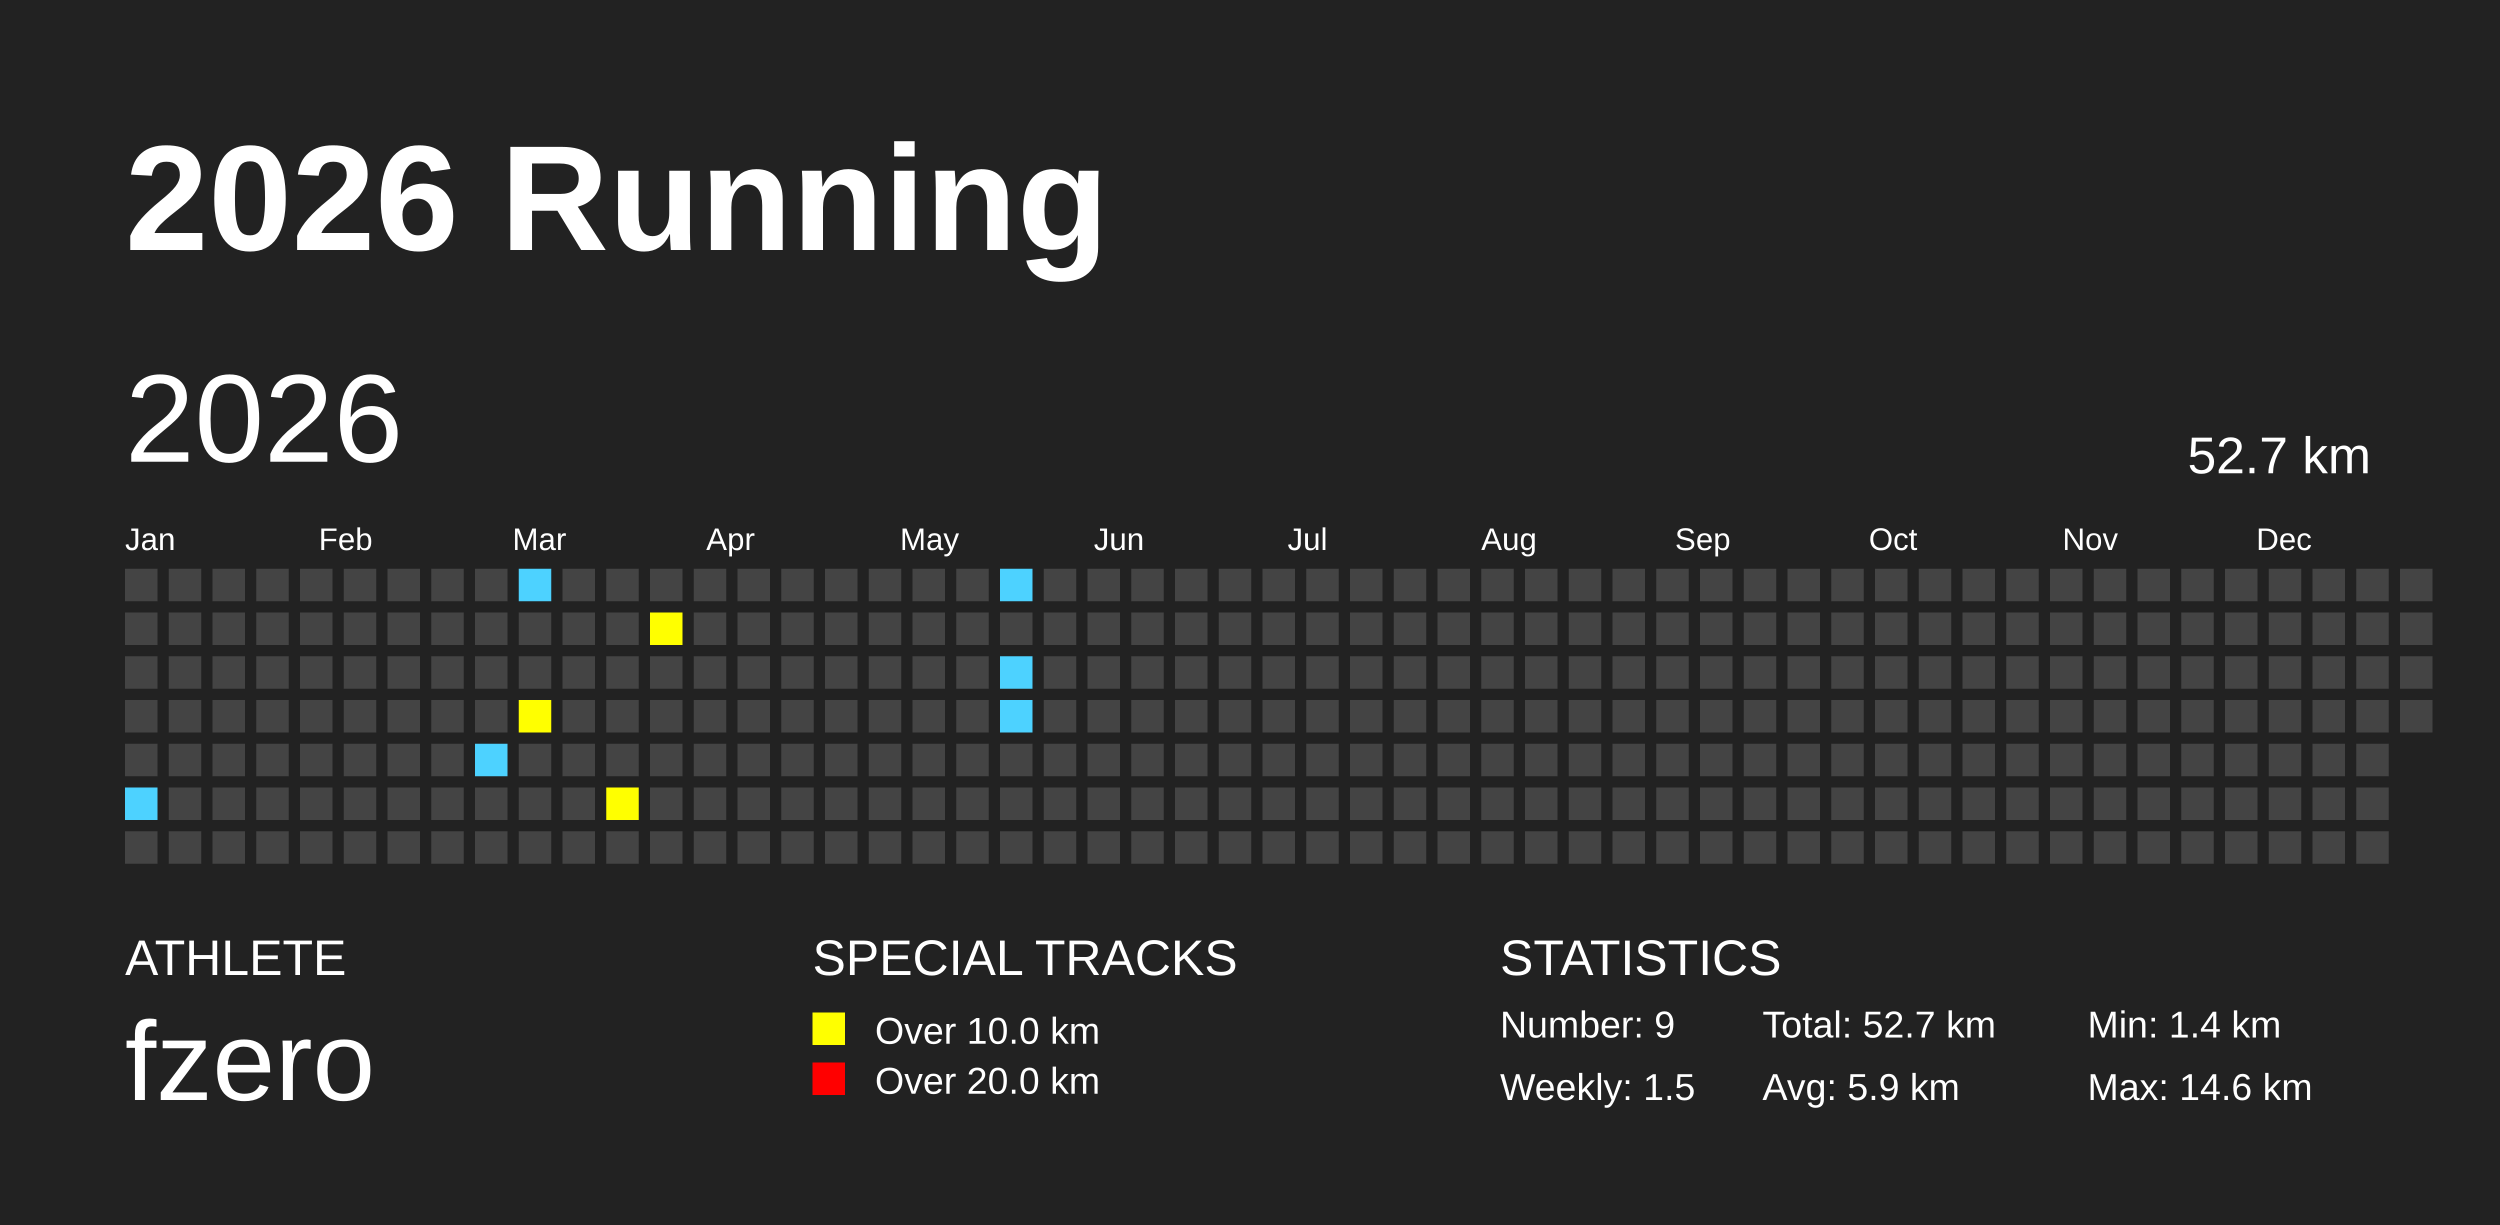
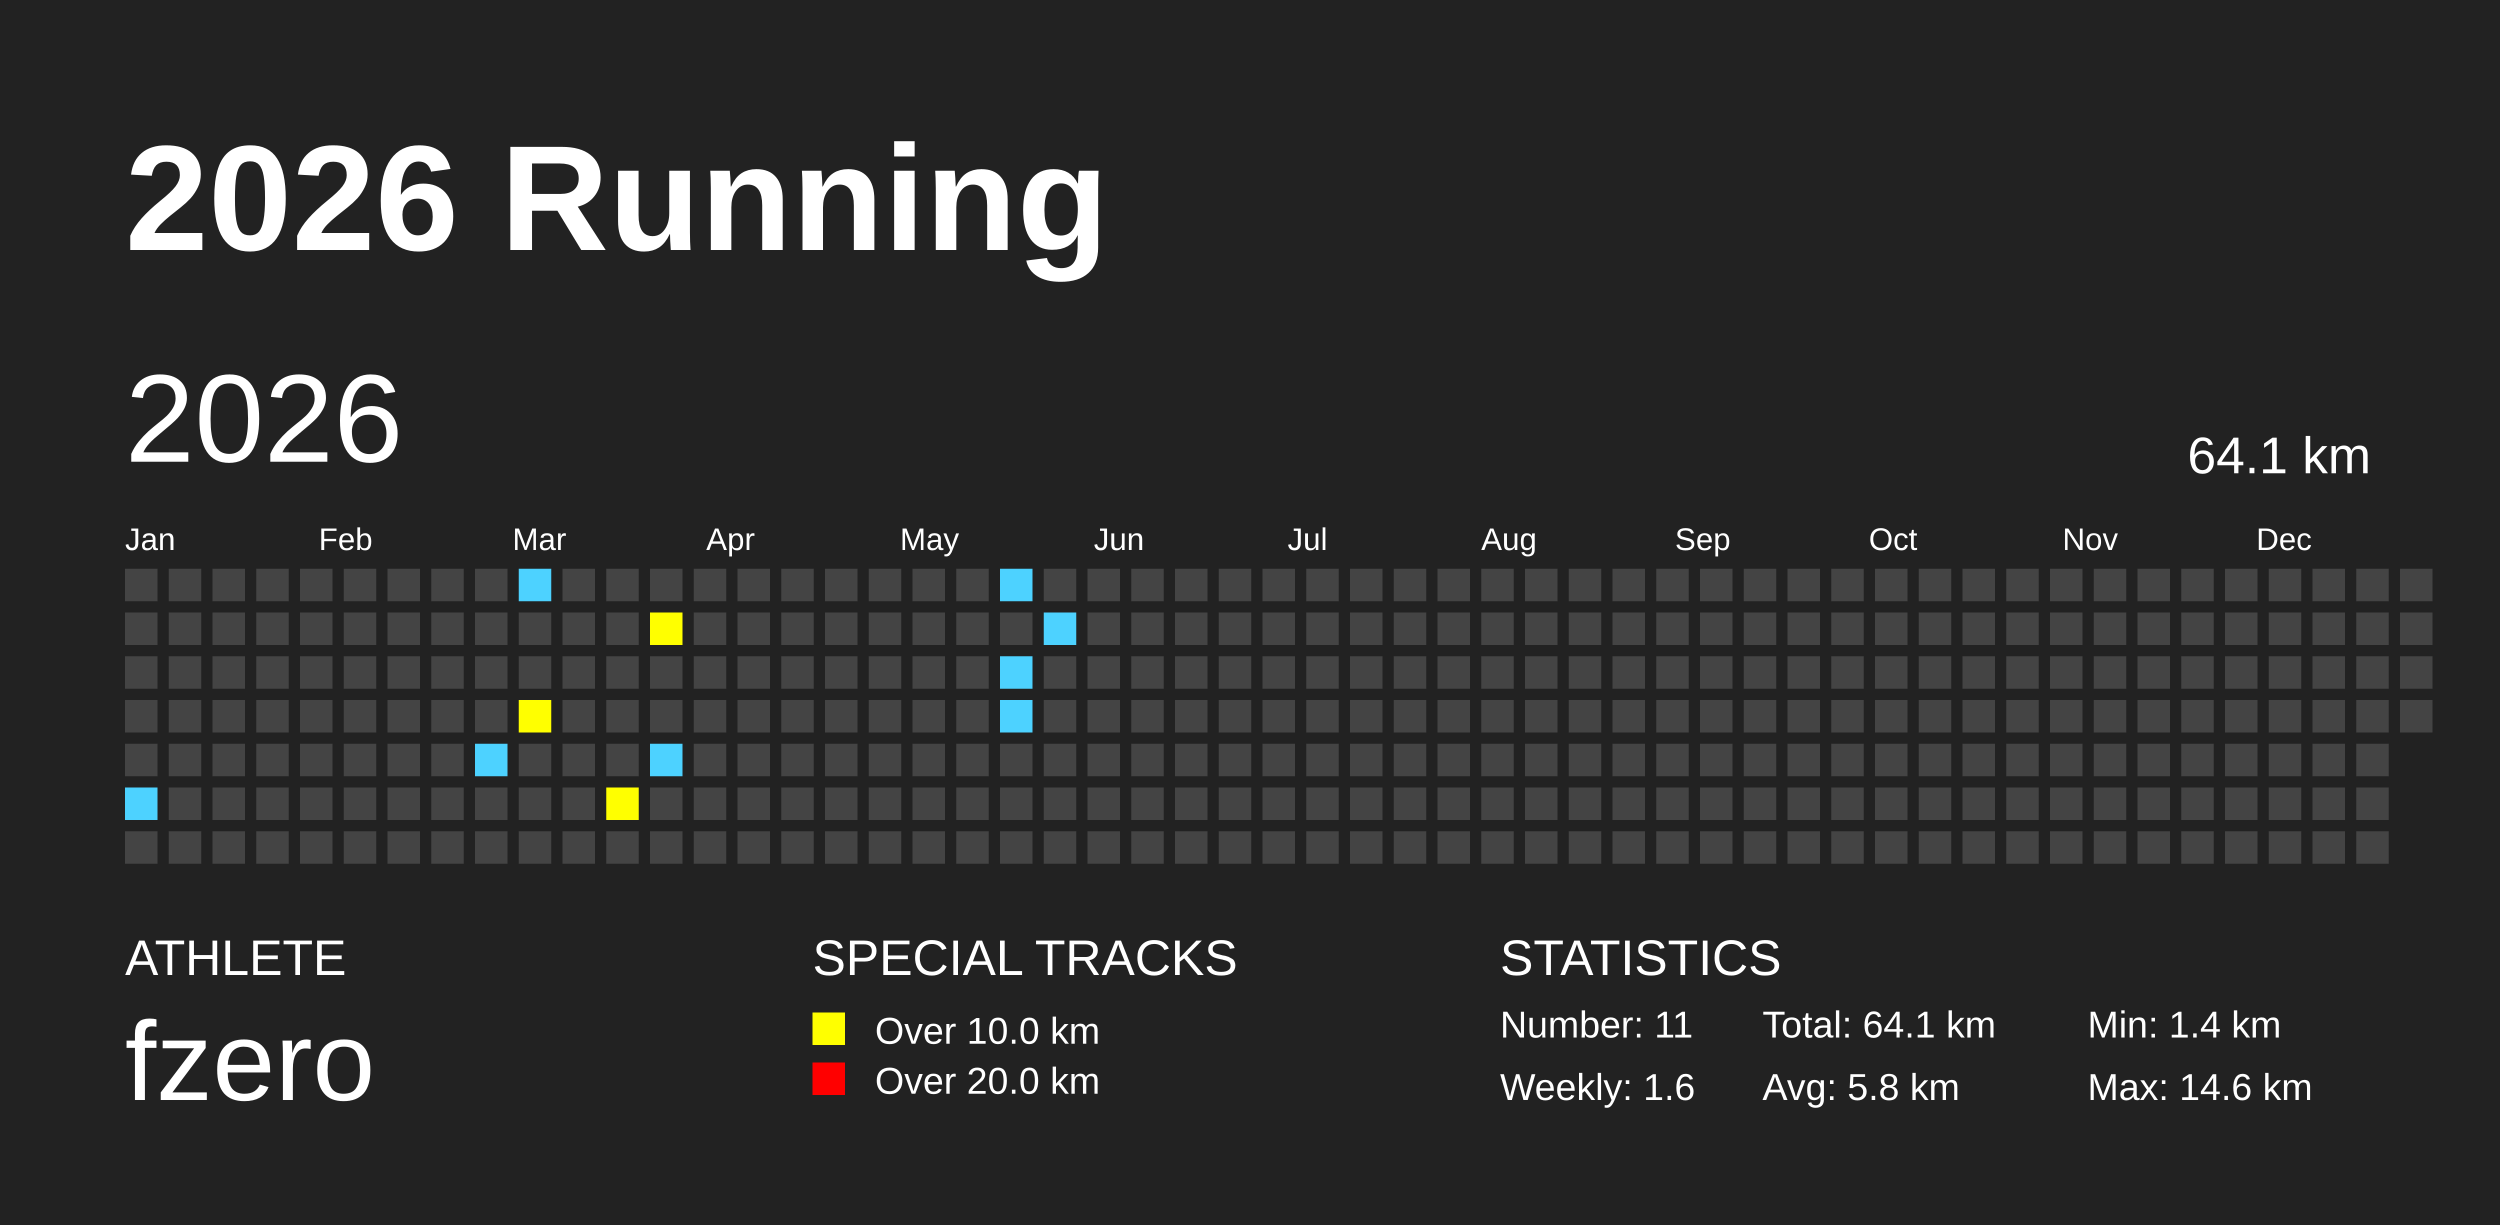
<svg xmlns="http://www.w3.org/2000/svg" baseProfile="full" height="98mm" version="1.1" viewBox="0,0,200,98" width="200mm">
  <defs />
  <rect fill="#222222" height="98" width="200" x="0" y="0" />
  <text fill="#FFFFFF" style="font-size:12px; font-family:Arial; font-weight:bold;" x="10" y="20">2026 Running</text>
  <text fill="#FFFFFF" style="font-size:4px; font-family:Arial" x="10" y="78">ATHLETE</text>
  <text fill="#FFFFFF" style="font-size:9px; font-family:Arial" x="10" y="88">fzero</text>
  <text fill="#FFFFFF" style="font-size:4px; font-family:Arial" x="65" y="78">SPECIAL TRACKS</text>
  <rect fill="yellow" height="2.6" width="2.6" x="65" y="81" />
  <text fill="#FFFFFF" style="font-size:3px; font-family:Arial" x="70" y="83.5">Over 10.0 km</text>
  <rect fill="red" height="2.6" width="2.6" x="65" y="85" />
  <text fill="#FFFFFF" style="font-size:3px; font-family:Arial" x="70" y="87.5">Over 20.0 km</text>
  <text fill="#FFFFFF" style="font-size:4px; font-family:Arial" x="120" y="78">STATISTICS</text>
-   <text fill="#FFFFFF" style="font-size:3px; font-family:Arial" x="120" y="83">Number: 9</text>
-   <text fill="#FFFFFF" style="font-size:3px; font-family:Arial" x="120" y="88">Weekly: 1.5</text>
-   <text fill="#FFFFFF" style="font-size:3px; font-family:Arial" x="141" y="83">Total: 52.7 km</text>
-   <text fill="#FFFFFF" style="font-size:3px; font-family:Arial" x="141" y="88">Avg: 5.9 km</text>
+   <text fill="#FFFFFF" style="font-size:3px; font-family:Arial" x="120" y="83">Number: 11</text>
+   <text fill="#FFFFFF" style="font-size:3px; font-family:Arial" x="120" y="88">Weekly: 1.6</text>
+   <text fill="#FFFFFF" style="font-size:3px; font-family:Arial" x="141" y="83">Total: 64.1 km</text>
+   <text fill="#FFFFFF" style="font-size:3px; font-family:Arial" x="141" y="88">Avg: 5.8 km</text>
  <text fill="#FFFFFF" style="font-size:3px; font-family:Arial" x="167" y="83">Min: 1.4 km</text>
  <text fill="#FFFFFF" style="font-size:3px; font-family:Arial" x="167" y="88">Max: 14.6 km</text>
  <text dominant-baseline="hanging" fill="#FFFFFF" style="font-size:10.0px; font-family:Arial;" x="10" y="30">2026</text>
-   <text dominant-baseline="hanging" fill="#FFFFFF" style="font-size:4.125px; font-family:Arial;" x="175" y="35">52.7 km</text>
+   <text dominant-baseline="hanging" fill="#FFFFFF" style="font-size:4.125px; font-family:Arial;" x="175" y="35">64.1 km</text>
  <text fill="#FFFFFF" style="font-size:2.5px; font-family:Arial" x="10.0" y="44">Jan</text>
  <text fill="#FFFFFF" style="font-size:2.5px; font-family:Arial" x="25.5" y="44">Feb</text>
  <text fill="#FFFFFF" style="font-size:2.5px; font-family:Arial" x="41.0" y="44">Mar</text>
  <text fill="#FFFFFF" style="font-size:2.5px; font-family:Arial" x="56.5" y="44">Apr</text>
  <text fill="#FFFFFF" style="font-size:2.5px; font-family:Arial" x="72.0" y="44">May</text>
  <text fill="#FFFFFF" style="font-size:2.5px; font-family:Arial" x="87.5" y="44">Jun</text>
  <text fill="#FFFFFF" style="font-size:2.5px; font-family:Arial" x="103.0" y="44">Jul</text>
  <text fill="#FFFFFF" style="font-size:2.5px; font-family:Arial" x="118.5" y="44">Aug</text>
  <text fill="#FFFFFF" style="font-size:2.5px; font-family:Arial" x="134.0" y="44">Sep</text>
  <text fill="#FFFFFF" style="font-size:2.5px; font-family:Arial" x="149.5" y="44">Oct</text>
  <text fill="#FFFFFF" style="font-size:2.5px; font-family:Arial" x="165.0" y="44">Nov</text>
  <text fill="#FFFFFF" style="font-size:2.5px; font-family:Arial" x="180.5" y="44">Dec</text>
  <rect fill="#444444" height="2.6" width="2.6" x="10.0" y="45.5" />
  <rect fill="#444444" height="2.6" width="2.6" x="10.0" y="49.0" />
  <rect fill="#444444" height="2.6" width="2.6" x="10.0" y="52.5" />
  <rect fill="#444444" height="2.6" width="2.6" x="10.0" y="56.0" />
  <rect fill="#444444" height="2.6" width="2.6" x="10.0" y="59.5" />
  <rect fill="#4DD2FF" height="2.6" width="2.6" x="10.0" y="63.0" />
  <rect fill="#444444" height="2.6" width="2.6" x="10.0" y="66.5" />
  <rect fill="#444444" height="2.6" width="2.6" x="13.5" y="45.5" />
  <rect fill="#444444" height="2.6" width="2.6" x="13.5" y="49.0" />
  <rect fill="#444444" height="2.6" width="2.6" x="13.5" y="52.5" />
  <rect fill="#444444" height="2.6" width="2.6" x="13.5" y="56.0" />
  <rect fill="#444444" height="2.6" width="2.6" x="13.5" y="59.5" />
  <rect fill="#444444" height="2.6" width="2.6" x="13.5" y="63.0" />
  <rect fill="#444444" height="2.6" width="2.6" x="13.5" y="66.5" />
  <rect fill="#444444" height="2.6" width="2.6" x="17.0" y="45.5" />
  <rect fill="#444444" height="2.6" width="2.6" x="17.0" y="49.0" />
  <rect fill="#444444" height="2.6" width="2.6" x="17.0" y="52.5" />
  <rect fill="#444444" height="2.6" width="2.6" x="17.0" y="56.0" />
  <rect fill="#444444" height="2.6" width="2.6" x="17.0" y="59.5" />
  <rect fill="#444444" height="2.6" width="2.6" x="17.0" y="63.0" />
  <rect fill="#444444" height="2.6" width="2.6" x="17.0" y="66.5" />
  <rect fill="#444444" height="2.6" width="2.6" x="20.5" y="45.5" />
  <rect fill="#444444" height="2.6" width="2.6" x="20.5" y="49.0" />
  <rect fill="#444444" height="2.6" width="2.6" x="20.5" y="52.5" />
  <rect fill="#444444" height="2.6" width="2.6" x="20.5" y="56.0" />
  <rect fill="#444444" height="2.6" width="2.6" x="20.5" y="59.5" />
  <rect fill="#444444" height="2.6" width="2.6" x="20.5" y="63.0" />
  <rect fill="#444444" height="2.6" width="2.6" x="20.5" y="66.5" />
  <rect fill="#444444" height="2.6" width="2.6" x="24.0" y="45.5" />
  <rect fill="#444444" height="2.6" width="2.6" x="24.0" y="49.0" />
  <rect fill="#444444" height="2.6" width="2.6" x="24.0" y="52.5" />
  <rect fill="#444444" height="2.6" width="2.6" x="24.0" y="56.0" />
  <rect fill="#444444" height="2.6" width="2.6" x="24.0" y="59.5" />
  <rect fill="#444444" height="2.6" width="2.6" x="24.0" y="63.0" />
  <rect fill="#444444" height="2.6" width="2.6" x="24.0" y="66.5" />
  <rect fill="#444444" height="2.6" width="2.6" x="27.5" y="45.5" />
  <rect fill="#444444" height="2.6" width="2.6" x="27.5" y="49.0" />
  <rect fill="#444444" height="2.6" width="2.6" x="27.5" y="52.5" />
  <rect fill="#444444" height="2.6" width="2.6" x="27.5" y="56.0" />
  <rect fill="#444444" height="2.6" width="2.6" x="27.5" y="59.5" />
  <rect fill="#444444" height="2.6" width="2.6" x="27.5" y="63.0" />
  <rect fill="#444444" height="2.6" width="2.6" x="27.5" y="66.5" />
  <rect fill="#444444" height="2.6" width="2.6" x="31.0" y="45.5" />
  <rect fill="#444444" height="2.6" width="2.6" x="31.0" y="49.0" />
  <rect fill="#444444" height="2.6" width="2.6" x="31.0" y="52.5" />
  <rect fill="#444444" height="2.6" width="2.6" x="31.0" y="56.0" />
  <rect fill="#444444" height="2.6" width="2.6" x="31.0" y="59.5" />
  <rect fill="#444444" height="2.6" width="2.6" x="31.0" y="63.0" />
  <rect fill="#444444" height="2.6" width="2.6" x="31.0" y="66.5" />
  <rect fill="#444444" height="2.6" width="2.6" x="34.5" y="45.5" />
  <rect fill="#444444" height="2.6" width="2.6" x="34.5" y="49.0" />
  <rect fill="#444444" height="2.6" width="2.6" x="34.5" y="52.5" />
  <rect fill="#444444" height="2.6" width="2.6" x="34.5" y="56.0" />
  <rect fill="#444444" height="2.6" width="2.6" x="34.5" y="59.5" />
  <rect fill="#444444" height="2.6" width="2.6" x="34.5" y="63.0" />
  <rect fill="#444444" height="2.6" width="2.6" x="34.5" y="66.5" />
  <rect fill="#444444" height="2.6" width="2.6" x="38.0" y="45.5" />
  <rect fill="#444444" height="2.6" width="2.6" x="38.0" y="49.0" />
  <rect fill="#444444" height="2.6" width="2.6" x="38.0" y="52.5" />
  <rect fill="#444444" height="2.6" width="2.6" x="38.0" y="56.0" />
  <rect fill="#4DD2FF" height="2.6" width="2.6" x="38.0" y="59.5" />
  <rect fill="#444444" height="2.6" width="2.6" x="38.0" y="63.0" />
  <rect fill="#444444" height="2.6" width="2.6" x="38.0" y="66.5" />
  <rect fill="#4DD2FF" height="2.6" width="2.6" x="41.5" y="45.5" />
  <rect fill="#444444" height="2.6" width="2.6" x="41.5" y="49.0" />
  <rect fill="#444444" height="2.6" width="2.6" x="41.5" y="52.5" />
  <rect fill="yellow" height="2.6" width="2.6" x="41.5" y="56.0" />
  <rect fill="#444444" height="2.6" width="2.6" x="41.5" y="59.5" />
  <rect fill="#444444" height="2.6" width="2.6" x="41.5" y="63.0" />
  <rect fill="#444444" height="2.6" width="2.6" x="41.5" y="66.5" />
  <rect fill="#444444" height="2.6" width="2.6" x="45.0" y="45.5" />
  <rect fill="#444444" height="2.6" width="2.6" x="45.0" y="49.0" />
  <rect fill="#444444" height="2.6" width="2.6" x="45.0" y="52.5" />
  <rect fill="#444444" height="2.6" width="2.6" x="45.0" y="56.0" />
  <rect fill="#444444" height="2.6" width="2.6" x="45.0" y="59.5" />
  <rect fill="#444444" height="2.6" width="2.6" x="45.0" y="63.0" />
  <rect fill="#444444" height="2.6" width="2.6" x="45.0" y="66.5" />
  <rect fill="#444444" height="2.6" width="2.6" x="48.5" y="45.5" />
  <rect fill="#444444" height="2.6" width="2.6" x="48.5" y="49.0" />
  <rect fill="#444444" height="2.6" width="2.6" x="48.5" y="52.5" />
  <rect fill="#444444" height="2.6" width="2.6" x="48.5" y="56.0" />
  <rect fill="#444444" height="2.6" width="2.6" x="48.5" y="59.5" />
  <rect fill="yellow" height="2.6" width="2.6" x="48.5" y="63.0" />
  <rect fill="#444444" height="2.6" width="2.6" x="48.5" y="66.5" />
  <rect fill="#444444" height="2.6" width="2.6" x="52.0" y="45.5" />
  <rect fill="yellow" height="2.6" width="2.6" x="52.0" y="49.0" />
  <rect fill="#444444" height="2.6" width="2.6" x="52.0" y="52.5" />
  <rect fill="#444444" height="2.6" width="2.6" x="52.0" y="56.0" />
-   <rect fill="#444444" height="2.6" width="2.6" x="52.0" y="59.5" />
+   <rect fill="#4DD2FF" height="2.6" width="2.6" x="52.0" y="59.5" />
  <rect fill="#444444" height="2.6" width="2.6" x="52.0" y="63.0" />
  <rect fill="#444444" height="2.6" width="2.6" x="52.0" y="66.5" />
  <rect fill="#444444" height="2.6" width="2.6" x="55.5" y="45.5" />
  <rect fill="#444444" height="2.6" width="2.6" x="55.5" y="49.0" />
  <rect fill="#444444" height="2.6" width="2.6" x="55.5" y="52.5" />
  <rect fill="#444444" height="2.6" width="2.6" x="55.5" y="56.0" />
  <rect fill="#444444" height="2.6" width="2.6" x="55.5" y="59.5" />
  <rect fill="#444444" height="2.6" width="2.6" x="55.5" y="63.0" />
  <rect fill="#444444" height="2.6" width="2.6" x="55.5" y="66.5" />
  <rect fill="#444444" height="2.6" width="2.6" x="59.0" y="45.5" />
  <rect fill="#444444" height="2.6" width="2.6" x="59.0" y="49.0" />
  <rect fill="#444444" height="2.6" width="2.6" x="59.0" y="52.5" />
  <rect fill="#444444" height="2.6" width="2.6" x="59.0" y="56.0" />
  <rect fill="#444444" height="2.6" width="2.6" x="59.0" y="59.5" />
  <rect fill="#444444" height="2.6" width="2.6" x="59.0" y="63.0" />
  <rect fill="#444444" height="2.6" width="2.6" x="59.0" y="66.5" />
  <rect fill="#444444" height="2.6" width="2.6" x="62.5" y="45.5" />
  <rect fill="#444444" height="2.6" width="2.6" x="62.5" y="49.0" />
  <rect fill="#444444" height="2.6" width="2.6" x="62.5" y="52.5" />
  <rect fill="#444444" height="2.6" width="2.6" x="62.5" y="56.0" />
  <rect fill="#444444" height="2.6" width="2.6" x="62.5" y="59.5" />
  <rect fill="#444444" height="2.6" width="2.6" x="62.5" y="63.0" />
  <rect fill="#444444" height="2.6" width="2.6" x="62.5" y="66.5" />
  <rect fill="#444444" height="2.6" width="2.6" x="66.0" y="45.5" />
  <rect fill="#444444" height="2.6" width="2.6" x="66.0" y="49.0" />
  <rect fill="#444444" height="2.6" width="2.6" x="66.0" y="52.5" />
  <rect fill="#444444" height="2.6" width="2.6" x="66.0" y="56.0" />
  <rect fill="#444444" height="2.6" width="2.6" x="66.0" y="59.5" />
  <rect fill="#444444" height="2.6" width="2.6" x="66.0" y="63.0" />
  <rect fill="#444444" height="2.6" width="2.6" x="66.0" y="66.5" />
  <rect fill="#444444" height="2.6" width="2.6" x="69.5" y="45.5" />
  <rect fill="#444444" height="2.6" width="2.6" x="69.5" y="49.0" />
  <rect fill="#444444" height="2.6" width="2.6" x="69.5" y="52.5" />
  <rect fill="#444444" height="2.6" width="2.6" x="69.5" y="56.0" />
  <rect fill="#444444" height="2.6" width="2.6" x="69.5" y="59.5" />
  <rect fill="#444444" height="2.6" width="2.6" x="69.5" y="63.0" />
  <rect fill="#444444" height="2.6" width="2.6" x="69.5" y="66.5" />
  <rect fill="#444444" height="2.6" width="2.6" x="73.0" y="45.5" />
  <rect fill="#444444" height="2.6" width="2.6" x="73.0" y="49.0" />
  <rect fill="#444444" height="2.6" width="2.6" x="73.0" y="52.5" />
  <rect fill="#444444" height="2.6" width="2.6" x="73.0" y="56.0" />
  <rect fill="#444444" height="2.6" width="2.6" x="73.0" y="59.5" />
  <rect fill="#444444" height="2.6" width="2.6" x="73.0" y="63.0" />
  <rect fill="#444444" height="2.6" width="2.6" x="73.0" y="66.5" />
  <rect fill="#444444" height="2.6" width="2.6" x="76.5" y="45.5" />
  <rect fill="#444444" height="2.6" width="2.6" x="76.5" y="49.0" />
  <rect fill="#444444" height="2.6" width="2.6" x="76.5" y="52.5" />
  <rect fill="#444444" height="2.6" width="2.6" x="76.5" y="56.0" />
  <rect fill="#444444" height="2.6" width="2.6" x="76.5" y="59.5" />
  <rect fill="#444444" height="2.6" width="2.6" x="76.5" y="63.0" />
  <rect fill="#444444" height="2.6" width="2.6" x="76.5" y="66.5" />
  <rect fill="#4DD2FF" height="2.6" width="2.6" x="80.0" y="45.5" />
  <rect fill="#444444" height="2.6" width="2.6" x="80.0" y="49.0" />
  <rect fill="#4DD2FF" height="2.6" width="2.6" x="80.0" y="52.5" />
  <rect fill="#4DD2FF" height="2.6" width="2.6" x="80.0" y="56.0" />
  <rect fill="#444444" height="2.6" width="2.6" x="80.0" y="59.5" />
  <rect fill="#444444" height="2.6" width="2.6" x="80.0" y="63.0" />
  <rect fill="#444444" height="2.6" width="2.6" x="80.0" y="66.5" />
  <rect fill="#444444" height="2.6" width="2.6" x="83.5" y="45.5" />
-   <rect fill="#444444" height="2.6" width="2.6" x="83.5" y="49.0" />
+   <rect fill="#4DD2FF" height="2.6" width="2.6" x="83.5" y="49.0" />
  <rect fill="#444444" height="2.6" width="2.6" x="83.5" y="52.5" />
  <rect fill="#444444" height="2.6" width="2.6" x="83.5" y="56.0" />
  <rect fill="#444444" height="2.6" width="2.6" x="83.5" y="59.5" />
  <rect fill="#444444" height="2.6" width="2.6" x="83.5" y="63.0" />
  <rect fill="#444444" height="2.6" width="2.6" x="83.5" y="66.5" />
  <rect fill="#444444" height="2.6" width="2.6" x="87.0" y="45.5" />
  <rect fill="#444444" height="2.6" width="2.6" x="87.0" y="49.0" />
  <rect fill="#444444" height="2.6" width="2.6" x="87.0" y="52.5" />
  <rect fill="#444444" height="2.6" width="2.6" x="87.0" y="56.0" />
  <rect fill="#444444" height="2.6" width="2.6" x="87.0" y="59.5" />
  <rect fill="#444444" height="2.6" width="2.6" x="87.0" y="63.0" />
  <rect fill="#444444" height="2.6" width="2.6" x="87.0" y="66.5" />
  <rect fill="#444444" height="2.6" width="2.6" x="90.5" y="45.5" />
  <rect fill="#444444" height="2.6" width="2.6" x="90.5" y="49.0" />
  <rect fill="#444444" height="2.6" width="2.6" x="90.5" y="52.5" />
  <rect fill="#444444" height="2.6" width="2.6" x="90.5" y="56.0" />
  <rect fill="#444444" height="2.6" width="2.6" x="90.5" y="59.5" />
  <rect fill="#444444" height="2.6" width="2.6" x="90.5" y="63.0" />
  <rect fill="#444444" height="2.6" width="2.6" x="90.5" y="66.5" />
  <rect fill="#444444" height="2.6" width="2.6" x="94.0" y="45.5" />
  <rect fill="#444444" height="2.6" width="2.6" x="94.0" y="49.0" />
  <rect fill="#444444" height="2.6" width="2.6" x="94.0" y="52.5" />
  <rect fill="#444444" height="2.6" width="2.6" x="94.0" y="56.0" />
  <rect fill="#444444" height="2.6" width="2.6" x="94.0" y="59.5" />
  <rect fill="#444444" height="2.6" width="2.6" x="94.0" y="63.0" />
  <rect fill="#444444" height="2.6" width="2.6" x="94.0" y="66.5" />
  <rect fill="#444444" height="2.6" width="2.6" x="97.5" y="45.5" />
  <rect fill="#444444" height="2.6" width="2.6" x="97.5" y="49.0" />
  <rect fill="#444444" height="2.6" width="2.6" x="97.5" y="52.5" />
  <rect fill="#444444" height="2.6" width="2.6" x="97.5" y="56.0" />
  <rect fill="#444444" height="2.6" width="2.6" x="97.5" y="59.5" />
  <rect fill="#444444" height="2.6" width="2.6" x="97.5" y="63.0" />
  <rect fill="#444444" height="2.6" width="2.6" x="97.5" y="66.5" />
  <rect fill="#444444" height="2.6" width="2.6" x="101.0" y="45.5" />
  <rect fill="#444444" height="2.6" width="2.6" x="101.0" y="49.0" />
  <rect fill="#444444" height="2.6" width="2.6" x="101.0" y="52.5" />
  <rect fill="#444444" height="2.6" width="2.6" x="101.0" y="56.0" />
  <rect fill="#444444" height="2.6" width="2.6" x="101.0" y="59.5" />
  <rect fill="#444444" height="2.6" width="2.6" x="101.0" y="63.0" />
  <rect fill="#444444" height="2.6" width="2.6" x="101.0" y="66.5" />
  <rect fill="#444444" height="2.6" width="2.6" x="104.5" y="45.5" />
  <rect fill="#444444" height="2.6" width="2.6" x="104.5" y="49.0" />
  <rect fill="#444444" height="2.6" width="2.6" x="104.5" y="52.5" />
  <rect fill="#444444" height="2.6" width="2.6" x="104.5" y="56.0" />
  <rect fill="#444444" height="2.6" width="2.6" x="104.5" y="59.5" />
  <rect fill="#444444" height="2.6" width="2.6" x="104.5" y="63.0" />
  <rect fill="#444444" height="2.6" width="2.6" x="104.5" y="66.5" />
  <rect fill="#444444" height="2.6" width="2.6" x="108.0" y="45.5" />
  <rect fill="#444444" height="2.6" width="2.6" x="108.0" y="49.0" />
  <rect fill="#444444" height="2.6" width="2.6" x="108.0" y="52.5" />
  <rect fill="#444444" height="2.6" width="2.6" x="108.0" y="56.0" />
  <rect fill="#444444" height="2.6" width="2.6" x="108.0" y="59.5" />
  <rect fill="#444444" height="2.6" width="2.6" x="108.0" y="63.0" />
  <rect fill="#444444" height="2.6" width="2.6" x="108.0" y="66.5" />
  <rect fill="#444444" height="2.6" width="2.6" x="111.5" y="45.5" />
  <rect fill="#444444" height="2.6" width="2.6" x="111.5" y="49.0" />
  <rect fill="#444444" height="2.6" width="2.6" x="111.5" y="52.5" />
  <rect fill="#444444" height="2.6" width="2.6" x="111.5" y="56.0" />
  <rect fill="#444444" height="2.6" width="2.6" x="111.5" y="59.5" />
  <rect fill="#444444" height="2.6" width="2.6" x="111.5" y="63.0" />
  <rect fill="#444444" height="2.6" width="2.6" x="111.5" y="66.5" />
  <rect fill="#444444" height="2.6" width="2.6" x="115.0" y="45.5" />
  <rect fill="#444444" height="2.6" width="2.6" x="115.0" y="49.0" />
  <rect fill="#444444" height="2.6" width="2.6" x="115.0" y="52.5" />
  <rect fill="#444444" height="2.6" width="2.6" x="115.0" y="56.0" />
  <rect fill="#444444" height="2.6" width="2.6" x="115.0" y="59.5" />
  <rect fill="#444444" height="2.6" width="2.6" x="115.0" y="63.0" />
  <rect fill="#444444" height="2.6" width="2.6" x="115.0" y="66.5" />
  <rect fill="#444444" height="2.6" width="2.6" x="118.5" y="45.5" />
  <rect fill="#444444" height="2.6" width="2.6" x="118.5" y="49.0" />
  <rect fill="#444444" height="2.6" width="2.6" x="118.5" y="52.5" />
  <rect fill="#444444" height="2.6" width="2.6" x="118.5" y="56.0" />
  <rect fill="#444444" height="2.6" width="2.6" x="118.5" y="59.5" />
  <rect fill="#444444" height="2.6" width="2.6" x="118.5" y="63.0" />
  <rect fill="#444444" height="2.6" width="2.6" x="118.5" y="66.5" />
  <rect fill="#444444" height="2.6" width="2.6" x="122.0" y="45.5" />
  <rect fill="#444444" height="2.6" width="2.6" x="122.0" y="49.0" />
  <rect fill="#444444" height="2.6" width="2.6" x="122.0" y="52.5" />
  <rect fill="#444444" height="2.6" width="2.6" x="122.0" y="56.0" />
  <rect fill="#444444" height="2.6" width="2.6" x="122.0" y="59.5" />
  <rect fill="#444444" height="2.6" width="2.6" x="122.0" y="63.0" />
  <rect fill="#444444" height="2.6" width="2.6" x="122.0" y="66.5" />
  <rect fill="#444444" height="2.6" width="2.6" x="125.5" y="45.5" />
  <rect fill="#444444" height="2.6" width="2.6" x="125.5" y="49.0" />
  <rect fill="#444444" height="2.6" width="2.6" x="125.5" y="52.5" />
  <rect fill="#444444" height="2.6" width="2.6" x="125.5" y="56.0" />
  <rect fill="#444444" height="2.6" width="2.6" x="125.5" y="59.5" />
  <rect fill="#444444" height="2.6" width="2.6" x="125.5" y="63.0" />
  <rect fill="#444444" height="2.6" width="2.6" x="125.5" y="66.5" />
  <rect fill="#444444" height="2.6" width="2.6" x="129.0" y="45.5" />
  <rect fill="#444444" height="2.6" width="2.6" x="129.0" y="49.0" />
  <rect fill="#444444" height="2.6" width="2.6" x="129.0" y="52.5" />
  <rect fill="#444444" height="2.6" width="2.6" x="129.0" y="56.0" />
  <rect fill="#444444" height="2.6" width="2.6" x="129.0" y="59.5" />
  <rect fill="#444444" height="2.6" width="2.6" x="129.0" y="63.0" />
  <rect fill="#444444" height="2.6" width="2.6" x="129.0" y="66.5" />
  <rect fill="#444444" height="2.6" width="2.6" x="132.5" y="45.5" />
  <rect fill="#444444" height="2.6" width="2.6" x="132.5" y="49.0" />
  <rect fill="#444444" height="2.6" width="2.6" x="132.5" y="52.5" />
  <rect fill="#444444" height="2.6" width="2.6" x="132.5" y="56.0" />
  <rect fill="#444444" height="2.6" width="2.6" x="132.5" y="59.5" />
  <rect fill="#444444" height="2.6" width="2.6" x="132.5" y="63.0" />
  <rect fill="#444444" height="2.6" width="2.6" x="132.5" y="66.5" />
  <rect fill="#444444" height="2.6" width="2.6" x="136.0" y="45.5" />
  <rect fill="#444444" height="2.6" width="2.6" x="136.0" y="49.0" />
  <rect fill="#444444" height="2.6" width="2.6" x="136.0" y="52.5" />
  <rect fill="#444444" height="2.6" width="2.6" x="136.0" y="56.0" />
  <rect fill="#444444" height="2.6" width="2.6" x="136.0" y="59.5" />
  <rect fill="#444444" height="2.6" width="2.6" x="136.0" y="63.0" />
  <rect fill="#444444" height="2.6" width="2.6" x="136.0" y="66.5" />
  <rect fill="#444444" height="2.6" width="2.6" x="139.5" y="45.5" />
  <rect fill="#444444" height="2.6" width="2.6" x="139.5" y="49.0" />
  <rect fill="#444444" height="2.6" width="2.6" x="139.5" y="52.5" />
  <rect fill="#444444" height="2.6" width="2.6" x="139.5" y="56.0" />
  <rect fill="#444444" height="2.6" width="2.6" x="139.5" y="59.5" />
  <rect fill="#444444" height="2.6" width="2.6" x="139.5" y="63.0" />
  <rect fill="#444444" height="2.6" width="2.6" x="139.5" y="66.5" />
  <rect fill="#444444" height="2.6" width="2.6" x="143.0" y="45.5" />
  <rect fill="#444444" height="2.6" width="2.6" x="143.0" y="49.0" />
  <rect fill="#444444" height="2.6" width="2.6" x="143.0" y="52.5" />
  <rect fill="#444444" height="2.6" width="2.6" x="143.0" y="56.0" />
  <rect fill="#444444" height="2.6" width="2.6" x="143.0" y="59.5" />
  <rect fill="#444444" height="2.6" width="2.6" x="143.0" y="63.0" />
  <rect fill="#444444" height="2.6" width="2.6" x="143.0" y="66.5" />
  <rect fill="#444444" height="2.6" width="2.6" x="146.5" y="45.5" />
  <rect fill="#444444" height="2.6" width="2.6" x="146.5" y="49.0" />
  <rect fill="#444444" height="2.6" width="2.6" x="146.5" y="52.5" />
  <rect fill="#444444" height="2.6" width="2.6" x="146.5" y="56.0" />
  <rect fill="#444444" height="2.6" width="2.6" x="146.5" y="59.5" />
  <rect fill="#444444" height="2.6" width="2.6" x="146.5" y="63.0" />
  <rect fill="#444444" height="2.6" width="2.6" x="146.5" y="66.5" />
  <rect fill="#444444" height="2.6" width="2.6" x="150.0" y="45.5" />
  <rect fill="#444444" height="2.6" width="2.6" x="150.0" y="49.0" />
  <rect fill="#444444" height="2.6" width="2.6" x="150.0" y="52.5" />
  <rect fill="#444444" height="2.6" width="2.6" x="150.0" y="56.0" />
  <rect fill="#444444" height="2.6" width="2.6" x="150.0" y="59.5" />
  <rect fill="#444444" height="2.6" width="2.6" x="150.0" y="63.0" />
  <rect fill="#444444" height="2.6" width="2.6" x="150.0" y="66.5" />
  <rect fill="#444444" height="2.6" width="2.6" x="153.5" y="45.5" />
  <rect fill="#444444" height="2.6" width="2.6" x="153.5" y="49.0" />
  <rect fill="#444444" height="2.6" width="2.6" x="153.5" y="52.5" />
  <rect fill="#444444" height="2.6" width="2.6" x="153.5" y="56.0" />
  <rect fill="#444444" height="2.6" width="2.6" x="153.5" y="59.5" />
  <rect fill="#444444" height="2.6" width="2.6" x="153.5" y="63.0" />
  <rect fill="#444444" height="2.6" width="2.6" x="153.5" y="66.5" />
  <rect fill="#444444" height="2.6" width="2.6" x="157.0" y="45.5" />
  <rect fill="#444444" height="2.6" width="2.6" x="157.0" y="49.0" />
  <rect fill="#444444" height="2.6" width="2.6" x="157.0" y="52.5" />
  <rect fill="#444444" height="2.6" width="2.6" x="157.0" y="56.0" />
  <rect fill="#444444" height="2.6" width="2.6" x="157.0" y="59.5" />
  <rect fill="#444444" height="2.6" width="2.6" x="157.0" y="63.0" />
  <rect fill="#444444" height="2.6" width="2.6" x="157.0" y="66.5" />
  <rect fill="#444444" height="2.6" width="2.6" x="160.5" y="45.5" />
  <rect fill="#444444" height="2.6" width="2.6" x="160.5" y="49.0" />
  <rect fill="#444444" height="2.6" width="2.6" x="160.5" y="52.5" />
  <rect fill="#444444" height="2.6" width="2.6" x="160.5" y="56.0" />
  <rect fill="#444444" height="2.6" width="2.6" x="160.5" y="59.5" />
  <rect fill="#444444" height="2.6" width="2.6" x="160.5" y="63.0" />
  <rect fill="#444444" height="2.6" width="2.6" x="160.5" y="66.5" />
  <rect fill="#444444" height="2.6" width="2.6" x="164.0" y="45.5" />
  <rect fill="#444444" height="2.6" width="2.6" x="164.0" y="49.0" />
  <rect fill="#444444" height="2.6" width="2.6" x="164.0" y="52.5" />
  <rect fill="#444444" height="2.6" width="2.6" x="164.0" y="56.0" />
  <rect fill="#444444" height="2.6" width="2.6" x="164.0" y="59.5" />
  <rect fill="#444444" height="2.6" width="2.6" x="164.0" y="63.0" />
  <rect fill="#444444" height="2.6" width="2.6" x="164.0" y="66.5" />
  <rect fill="#444444" height="2.6" width="2.6" x="167.5" y="45.5" />
  <rect fill="#444444" height="2.6" width="2.6" x="167.5" y="49.0" />
  <rect fill="#444444" height="2.6" width="2.6" x="167.5" y="52.5" />
  <rect fill="#444444" height="2.6" width="2.6" x="167.5" y="56.0" />
  <rect fill="#444444" height="2.6" width="2.6" x="167.5" y="59.5" />
  <rect fill="#444444" height="2.6" width="2.6" x="167.5" y="63.0" />
  <rect fill="#444444" height="2.6" width="2.6" x="167.5" y="66.5" />
  <rect fill="#444444" height="2.6" width="2.6" x="171.0" y="45.5" />
  <rect fill="#444444" height="2.6" width="2.6" x="171.0" y="49.0" />
  <rect fill="#444444" height="2.6" width="2.6" x="171.0" y="52.5" />
  <rect fill="#444444" height="2.6" width="2.6" x="171.0" y="56.0" />
  <rect fill="#444444" height="2.6" width="2.6" x="171.0" y="59.5" />
  <rect fill="#444444" height="2.6" width="2.6" x="171.0" y="63.0" />
  <rect fill="#444444" height="2.6" width="2.6" x="171.0" y="66.5" />
  <rect fill="#444444" height="2.6" width="2.6" x="174.5" y="45.5" />
  <rect fill="#444444" height="2.6" width="2.6" x="174.5" y="49.0" />
  <rect fill="#444444" height="2.6" width="2.6" x="174.5" y="52.5" />
  <rect fill="#444444" height="2.6" width="2.6" x="174.5" y="56.0" />
  <rect fill="#444444" height="2.6" width="2.6" x="174.5" y="59.5" />
  <rect fill="#444444" height="2.6" width="2.6" x="174.5" y="63.0" />
  <rect fill="#444444" height="2.6" width="2.6" x="174.5" y="66.5" />
  <rect fill="#444444" height="2.6" width="2.6" x="178.0" y="45.5" />
  <rect fill="#444444" height="2.6" width="2.6" x="178.0" y="49.0" />
  <rect fill="#444444" height="2.6" width="2.6" x="178.0" y="52.5" />
  <rect fill="#444444" height="2.6" width="2.6" x="178.0" y="56.0" />
  <rect fill="#444444" height="2.6" width="2.6" x="178.0" y="59.5" />
  <rect fill="#444444" height="2.6" width="2.6" x="178.0" y="63.0" />
  <rect fill="#444444" height="2.6" width="2.6" x="178.0" y="66.5" />
  <rect fill="#444444" height="2.6" width="2.6" x="181.5" y="45.5" />
  <rect fill="#444444" height="2.6" width="2.6" x="181.5" y="49.0" />
  <rect fill="#444444" height="2.6" width="2.6" x="181.5" y="52.5" />
  <rect fill="#444444" height="2.6" width="2.6" x="181.5" y="56.0" />
  <rect fill="#444444" height="2.6" width="2.6" x="181.5" y="59.5" />
  <rect fill="#444444" height="2.6" width="2.6" x="181.5" y="63.0" />
  <rect fill="#444444" height="2.6" width="2.6" x="181.5" y="66.5" />
  <rect fill="#444444" height="2.6" width="2.6" x="185.0" y="45.5" />
  <rect fill="#444444" height="2.6" width="2.6" x="185.0" y="49.0" />
  <rect fill="#444444" height="2.6" width="2.6" x="185.0" y="52.5" />
  <rect fill="#444444" height="2.6" width="2.6" x="185.0" y="56.0" />
  <rect fill="#444444" height="2.6" width="2.6" x="185.0" y="59.5" />
  <rect fill="#444444" height="2.6" width="2.6" x="185.0" y="63.0" />
  <rect fill="#444444" height="2.6" width="2.6" x="185.0" y="66.5" />
  <rect fill="#444444" height="2.6" width="2.6" x="188.5" y="45.5" />
  <rect fill="#444444" height="2.6" width="2.6" x="188.5" y="49.0" />
  <rect fill="#444444" height="2.6" width="2.6" x="188.5" y="52.5" />
  <rect fill="#444444" height="2.6" width="2.6" x="188.5" y="56.0" />
  <rect fill="#444444" height="2.6" width="2.6" x="188.5" y="59.5" />
  <rect fill="#444444" height="2.6" width="2.6" x="188.5" y="63.0" />
  <rect fill="#444444" height="2.6" width="2.6" x="188.5" y="66.5" />
  <rect fill="#444444" height="2.6" width="2.6" x="192.0" y="45.5" />
  <rect fill="#444444" height="2.6" width="2.6" x="192.0" y="49.0" />
  <rect fill="#444444" height="2.6" width="2.6" x="192.0" y="52.5" />
  <rect fill="#444444" height="2.6" width="2.6" x="192.0" y="56.0" />
</svg>
